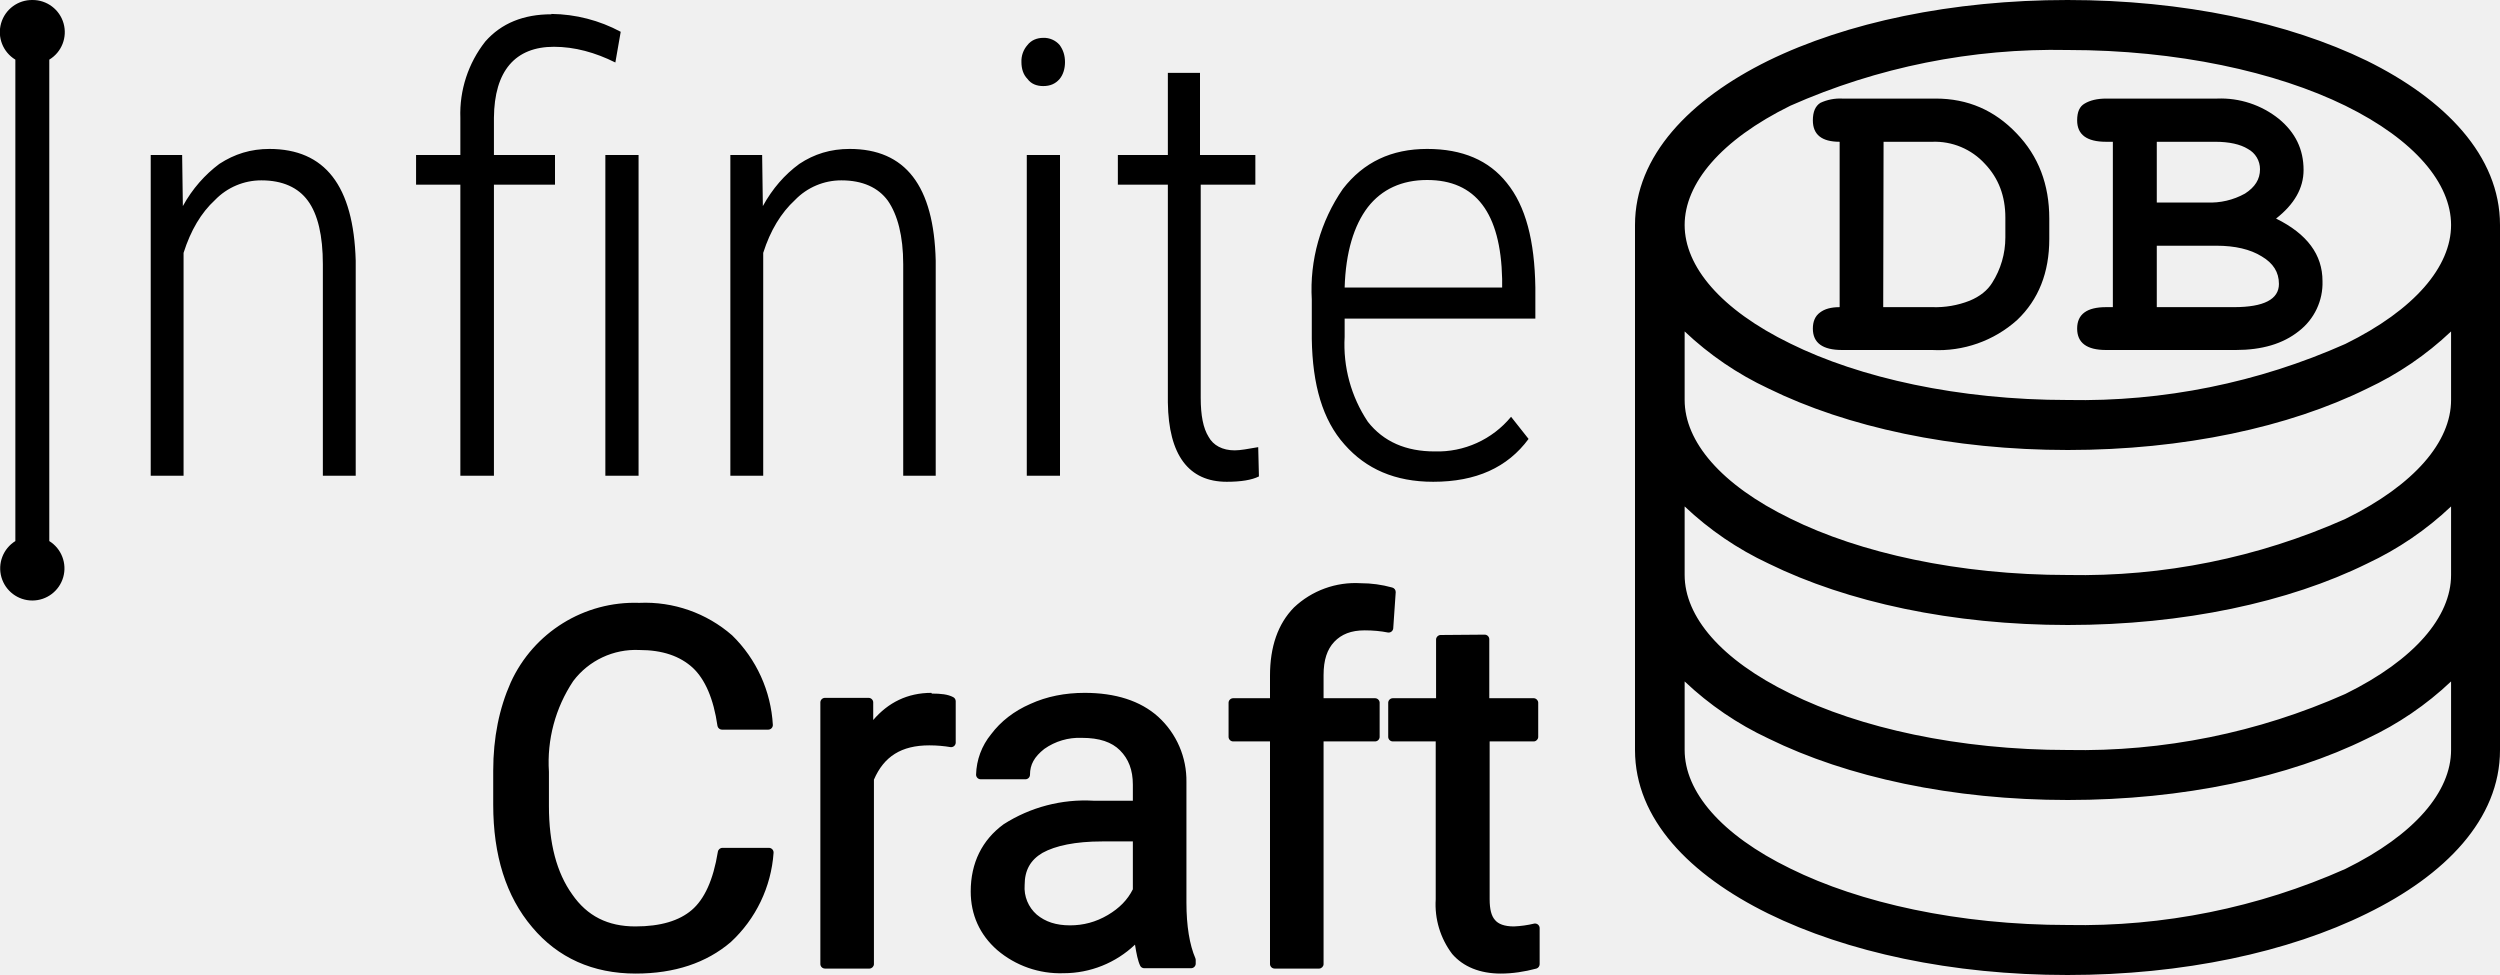
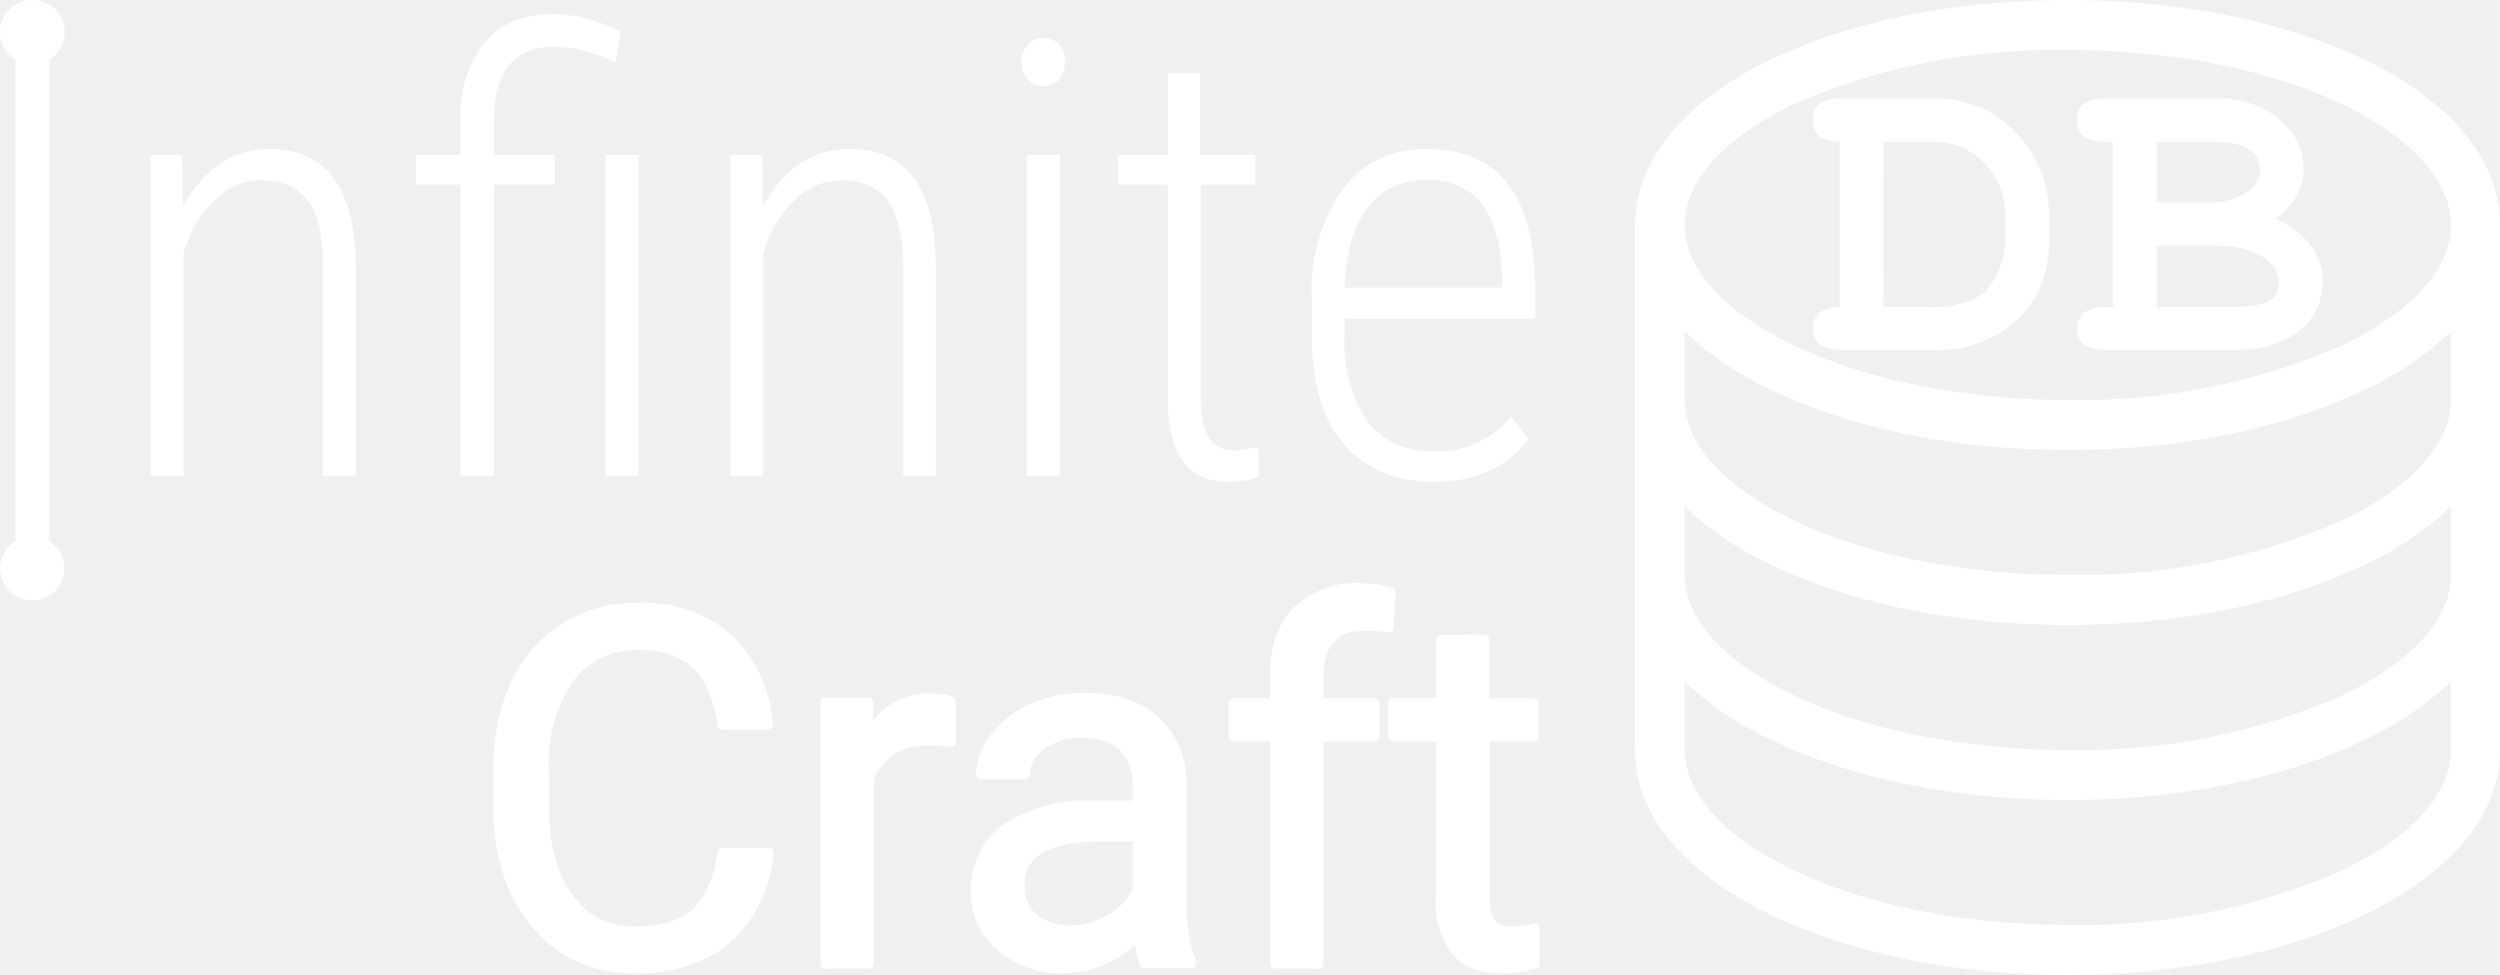
<svg xmlns="http://www.w3.org/2000/svg" width="700" height="273" xml:space="preserve" style="clip-rule:evenodd;fill-rule:evenodd;stroke-linecap:round;stroke-linejoin:round;stroke-miterlimit:1.5">
-   <path style="fill:currentColor;fill-opacity:1;fill-rule:nonzero;stroke-width:170.092" d="M578.9 0c-32.4 0-61.9 6.3-83.8 17-21.9 10.8-37.3 26.6-37.3 46v147c0 19.4 15.4 35 37.3 45.8 22 10.8 51.4 17.2 83.8 17.2s61.9-6.4 83.8-17.2c21.9-10.7 37.3-26.4 37.3-45.8V63c0-19.4-15.4-35.2-37.3-46-22-10.7-51.4-17-83.8-17ZM9.1 0a9 9 0 0 0-4.8 16.7v134.8a9 9 0 1 0 9.5 0V16.7A9 9 0 0 0 9.1 0zm145.3 4c-7.8 0-14 2.5-18.5 7.6a32.7 32.7 0 0 0-7 21.4v10.4h-12.4v8.3h12.4v81.5h9.4V51.7h17.1v-8.3h-17.1V33c.1-13.2 6-19.9 16.8-19.9 5.8 0 11.6 1.6 17.2 4.4l1.5-8.6a42 42 0 0 0-19.4-5Zm137.7 6.6c-1.8 0-3.4.7-4.4 2a6.8 6.8 0 0 0-1.7 4.8c0 1.8.5 3.5 1.7 4.7 1 1.4 2.6 2 4.4 2 1.9 0 3.4-.6 4.6-2 1-1.2 1.5-2.9 1.5-4.7 0-1.9-.5-3.4-1.5-4.8a5.8 5.8 0 0 0-4.6-2zM579 14c30.6 0 58.3 6.1 77.7 15.6 19.5 9.6 29.6 21.8 29.6 33.4 0 11.6-10.1 23.7-29.6 33.3A182.3 182.3 0 0 1 579 112c-30.6 0-58.3-6.2-77.7-15.8-19.5-9.5-29.6-21.6-29.6-33.2 0-11.6 10.1-23.8 29.6-33.4A182.4 182.4 0 0 1 578.9 14Zm-252 6.4v23h-14v8.3h14v61c.2 14.7 5.8 22.2 16.5 22.2 4 0 7-.5 9-1.5l-.2-8.2c-2.9.5-5 .9-6.6.9-3.4 0-6-1.4-7.3-3.8-1.5-2.4-2.2-6-2.2-10.9V51.7h15.3v-8.3H336v-23Zm188.8 7.2a13 13 0 0 0-6.1 1.2c-1.4.9-2.1 2.5-2.1 4.9 0 4 2.5 6 7.5 6V86c-2.4 0-4.2.5-5.5 1.5-1.4 1-2 2.6-2 4.5 0 4 2.7 6 8.2 6H541a33 33 0 0 0 23.8-8.4c6-5.7 9-13.3 9-22.7v-5.7c0-9.5-3-17.5-9.2-23.9-6.1-6.4-13.6-9.7-22.6-9.7zm74 0c-2.6 0-4.6.5-6.1 1.4-1.4.8-2.1 2.3-2.1 4.7 0 4 2.7 6 8.1 6h1.9V86h-1.9c-5.4 0-8.1 2-8.1 6s2.7 6 8.1 6H626c7.3 0 13.2-1.7 17.7-5.3a17 17 0 0 0 6.6-14c0-7.4-4.3-13.2-13-17.5 5.1-4 7.7-8.5 7.7-13.6 0-5.8-2.3-10.5-6.9-14.3a26 26 0 0 0-17.3-5.7zm-62.4 12.1H541a19 19 0 0 1 14.8 6.2c3.8 4 5.7 9 5.7 15v5.6a23.6 23.6 0 0 1-3.7 12.7c-1.3 2.1-3.4 3.8-6.3 5A26.1 26.1 0 0 1 541 86h-13.7zm76.5 0h16.4c3.9 0 7 .7 9.1 2a6.4 6.4 0 0 1 3.4 5.7c0 2.8-1.4 5-4.2 6.8a20 20 0 0 1-10.7 2.5h-14Zm-528.4 2c-5.3 0-9.8 1.4-14.1 4.2-4 3-7.5 6.9-10.2 11.8l-.2-14.3h-8.8v89.8h9.2V70.8c2-6.3 4.9-11.2 8.8-14.8a18 18 0 0 1 13-5.5c5.9 0 10.3 2 13 5.7C89 60 90.4 66 90.4 74v59.2h9.2V73C99 52 91 41.7 75.4 41.7Zm162.4 0c-5.3 0-9.9 1.4-14.1 4.2-4.1 3-7.5 6.9-10.2 11.8l-.2-14.3h-8.9v89.8h9.2V70.8c2-6.3 5-11.2 8.9-14.8a18 18 0 0 1 13-5.5c5.9 0 10.3 2 13 5.7 2.7 3.9 4.3 9.8 4.3 17.8v59.2h9.1V73c-.5-21-8.5-31.3-24.1-31.3Zm161.7 0c-10 0-17.8 3.7-23.6 11.2a49.6 49.6 0 0 0-8.7 31v11c.2 12.8 3 22.7 9.2 29.6 6 6.8 14.1 10.4 24.8 10.4 12 0 20.8-4 26.7-12l-4.9-6.2a26.7 26.7 0 0 1-21.4 9.7c-8 0-14.3-2.7-18.7-8.3a38.9 38.9 0 0 1-6.5-23.8v-5.1h53.4v-8.7c-.2-13.1-2.7-22.8-8-29.3-5-6.3-12.4-9.5-22.3-9.5zm-230.1 1.7v89.8h9.3V43.4Zm118 0v89.8h9.3V43.4Zm112.1 7c13.6 0 20.6 9.2 21 27.7v2.4h-44.1c.3-9.9 2.6-17.4 6.5-22.5 3.9-5 9.5-7.6 16.6-7.6zm204.3 18.4h16.7c5.2 0 9.5 1 12.7 3 3.2 1.9 4.8 4.4 4.8 7.7 0 4.3-4.2 6.5-12.6 6.5h-21.6Zm-132.2 24a89 89 0 0 0 23.5 16c22 10.8 51.4 17.2 83.8 17.2s61.9-6.4 83.8-17.2a89 89 0 0 0 23.5-16V112c0 11.6-10.1 23.7-29.6 33.3A182.3 182.3 0 0 1 579 161c-30.6 0-58.3-6.2-77.7-15.8-19.5-9.5-29.6-21.6-29.6-33.2Zm0 49a89 89 0 0 0 23.5 16c22 10.8 51.4 17.2 83.8 17.2s61.9-6.4 83.8-17.2a89 89 0 0 0 23.5-16V161c0 11.6-10.1 23.7-29.6 33.3A182.3 182.3 0 0 1 579 210c-30.6 0-58.3-6.2-77.7-15.8-19.5-9.5-29.6-21.6-29.6-33.2ZM381 163.3a25 25 0 0 0-18.7 6.8c-4.5 4.6-6.7 11-6.7 19.1v6.3h-10.3a1.3 1.3 0 0 0-1.3 1.2v9.7a1.3 1.3 0 0 0 1.3 1.2h10.3V270a1.3 1.3 0 0 0 1.3 1.2h12.5a1.3 1.3 0 0 0 1.2-1.2v-62.4H385a1.3 1.3 0 0 0 1.3-1.2v-9.7a1.3 1.3 0 0 0-1.3-1.2h-14.4V189c0-4.2 1-7.2 3-9.3 2-2.1 4.7-3.2 8.5-3.2 2.3 0 4.5.2 6.5.6a1.3 1.3 0 0 0 1.5-1.1l.7-10.2a1.3 1.3 0 0 0-1-1.3c-2.9-.8-5.8-1.2-8.8-1.2zm-202 5.5a38.1 38.1 0 0 0-36 22.3c-3.2 7.2-4.9 15.4-4.9 24.7v9.5c0 14.2 3.6 25.7 10.9 34.3 7.2 8.6 17 13 29 13 10.9 0 19.8-3 26.6-8.8a37.6 37.6 0 0 0 12-25 1.3 1.3 0 0 0-1.3-1.4h-13a1.3 1.3 0 0 0-1.3 1.1c-1.3 8-3.8 13.3-7.3 16.3s-8.7 4.6-15.8 4.6c-7.7 0-13.5-2.9-17.7-9-4.3-6-6.5-14.2-6.5-24.7v-9.6a41 41 0 0 1 6.8-25.4A21.9 21.9 0 0 1 179 182c6.5 0 11.4 1.7 15 5 3.4 3.2 5.8 8.6 6.9 16.3a1.3 1.3 0 0 0 1.2 1h13a1.3 1.3 0 0 0 1.3-1.3 38 38 0 0 0-11.4-25.1 37 37 0 0 0-26-9.1zm224.3 9a1.3 1.3 0 0 0-1.2 1.2v16.5h-12.1a1.3 1.3 0 0 0-1.3 1.2v9.7a1.3 1.3 0 0 0 1.3 1.2h12v44.2a23 23 0 0 0 4.6 15.3c3.1 3.6 7.8 5.5 13.6 5.5 3.3 0 6.6-.5 10-1.4a1.3 1.3 0 0 0 .9-1.2v-10.2a1.3 1.3 0 0 0-1.5-1.2 30 30 0 0 1-5.7.8c-2.7 0-4.4-.7-5.3-1.8-1-1.1-1.5-3-1.5-5.8v-44.2h12.4a1.3 1.3 0 0 0 1.2-1.2v-9.7a1.3 1.3 0 0 0-1.2-1.2H417V179a1.3 1.3 0 0 0-1.3-1.3zm68.4 13a89 89 0 0 0 23.5 16c22 10.8 51.4 17.2 83.8 17.2s61.9-6.4 83.8-17.2a89 89 0 0 0 23.5-16V210c0 11.6-10.1 23.7-29.6 33.3A182.3 182.3 0 0 1 579 259c-30.6 0-58.3-6.2-77.7-15.8-19.5-9.5-29.6-21.6-29.6-33.2ZM260.8 194c-6.7 0-12.1 2.7-16.3 7.6v-5a1.3 1.3 0 0 0-1.3-1.2H231a1.3 1.3 0 0 0-1.3 1.2V270a1.3 1.3 0 0 0 1.3 1.2h12.5a1.3 1.3 0 0 0 1.2-1.2v-51.7c2.8-6.5 7.7-9.6 15.5-9.6 2.2 0 4.2.2 6 .5a1.3 1.3 0 0 0 1.4-1.2v-11.7a1.3 1.3 0 0 0-.7-1.1c-1.5-.8-3.5-1-6-1zm42.9 0c-5.5 0-10.6 1-15.2 3.1-4.6 2-8.3 4.9-11 8.5a18.6 18.6 0 0 0-4.2 11.3 1.3 1.3 0 0 0 1.3 1.3h12.6a1.3 1.3 0 0 0 1.2-1.3c0-2.8 1.2-5 4-7.2a17 17 0 0 1 10.5-3.1c5 0 8.4 1.2 10.7 3.5 2.4 2.4 3.6 5.5 3.6 9.6v4.5h-11a42.2 42.2 0 0 0-25.2 6.6c-6 4.4-9.2 10.8-9.2 18.8 0 6.5 2.5 12.1 7.4 16.4a27.2 27.2 0 0 0 18.6 6.5 29 29 0 0 0 20-8c.4 2.5.8 4.6 1.5 6a1.3 1.3 0 0 0 1 .6h13.2a1.3 1.3 0 0 0 1.3-1.2v-1.1a1.3 1.3 0 0 0-.1-.5c-1.6-3.7-2.5-9-2.5-15.6v-33.7a24.2 24.2 0 0 0-7.9-18.3c-5-4.5-12-6.7-20.6-6.7zm5 41.6h8.5V249c-1.5 3-3.8 5.3-7 7.2-3.4 2-6.9 2.9-10.6 2.9-3.9 0-6.9-1-9.3-3a10 10 0 0 1-3.4-8.3c0-4.1 1.6-7 5-9 3.6-2 9.2-3.2 16.7-3.2z" />
+   <path style="fill:#FFF;fill-opacity:1;fill-rule:nonzero;stroke-width:170.092" d="M578.9 0c-32.4 0-61.9 6.3-83.8 17-21.9 10.8-37.3 26.6-37.3 46v147c0 19.4 15.4 35 37.3 45.8 22 10.8 51.4 17.2 83.8 17.2s61.9-6.4 83.8-17.2c21.9-10.7 37.3-26.4 37.3-45.8V63c0-19.4-15.4-35.2-37.3-46-22-10.7-51.4-17-83.8-17ZM9.1 0a9 9 0 0 0-4.8 16.7v134.8a9 9 0 1 0 9.5 0V16.7A9 9 0 0 0 9.1 0zm145.3 4c-7.8 0-14 2.5-18.5 7.6a32.7 32.7 0 0 0-7 21.4v10.4h-12.4v8.3h12.4v81.5h9.4V51.7h17.1v-8.3h-17.1V33c.1-13.2 6-19.9 16.8-19.9 5.8 0 11.6 1.6 17.2 4.4l1.5-8.6a42 42 0 0 0-19.4-5Zm137.7 6.6c-1.8 0-3.4.7-4.4 2a6.8 6.8 0 0 0-1.7 4.8c0 1.8.5 3.5 1.7 4.7 1 1.4 2.6 2 4.4 2 1.9 0 3.4-.6 4.6-2 1-1.2 1.5-2.9 1.5-4.7 0-1.9-.5-3.4-1.5-4.8a5.8 5.8 0 0 0-4.6-2zM579 14c30.6 0 58.3 6.1 77.7 15.6 19.5 9.6 29.6 21.8 29.6 33.4 0 11.6-10.1 23.7-29.6 33.3A182.3 182.3 0 0 1 579 112c-30.6 0-58.3-6.2-77.7-15.8-19.5-9.5-29.6-21.6-29.6-33.2 0-11.6 10.1-23.8 29.6-33.4A182.4 182.4 0 0 1 578.9 14Zm-252 6.4v23h-14v8.3h14v61c.2 14.7 5.8 22.2 16.5 22.2 4 0 7-.5 9-1.5l-.2-8.2c-2.9.5-5 .9-6.6.9-3.4 0-6-1.4-7.3-3.8-1.5-2.4-2.2-6-2.2-10.9V51.7h15.3v-8.3H336v-23Zm188.8 7.2a13 13 0 0 0-6.1 1.2c-1.4.9-2.1 2.5-2.1 4.9 0 4 2.5 6 7.5 6V86c-2.4 0-4.2.5-5.5 1.5-1.4 1-2 2.6-2 4.5 0 4 2.7 6 8.2 6H541a33 33 0 0 0 23.8-8.4c6-5.7 9-13.3 9-22.7v-5.7c0-9.5-3-17.5-9.2-23.9-6.1-6.4-13.6-9.7-22.6-9.7zm74 0c-2.6 0-4.6.5-6.1 1.4-1.4.8-2.1 2.3-2.1 4.7 0 4 2.7 6 8.1 6h1.9V86h-1.9c-5.4 0-8.1 2-8.1 6s2.7 6 8.1 6H626c7.3 0 13.2-1.7 17.7-5.3a17 17 0 0 0 6.6-14c0-7.4-4.3-13.2-13-17.5 5.1-4 7.7-8.5 7.7-13.6 0-5.8-2.3-10.5-6.9-14.3a26 26 0 0 0-17.3-5.7zm-62.4 12.1H541a19 19 0 0 1 14.8 6.2c3.8 4 5.7 9 5.7 15v5.6a23.6 23.6 0 0 1-3.7 12.7c-1.3 2.1-3.4 3.8-6.3 5A26.1 26.1 0 0 1 541 86h-13.7zm76.5 0h16.4c3.9 0 7 .7 9.1 2a6.4 6.4 0 0 1 3.4 5.7c0 2.8-1.4 5-4.2 6.8a20 20 0 0 1-10.7 2.5h-14Zm-528.4 2c-5.3 0-9.8 1.4-14.1 4.2-4 3-7.5 6.9-10.2 11.8l-.2-14.3h-8.8v89.8h9.2V70.8c2-6.3 4.9-11.2 8.8-14.8a18 18 0 0 1 13-5.5c5.9 0 10.3 2 13 5.7C89 60 90.4 66 90.4 74v59.2h9.2V73C99 52 91 41.7 75.4 41.7Zm162.4 0c-5.3 0-9.9 1.4-14.1 4.2-4.1 3-7.5 6.9-10.2 11.8l-.2-14.3h-8.9v89.8h9.2V70.8c2-6.3 5-11.2 8.9-14.8a18 18 0 0 1 13-5.5c5.9 0 10.3 2 13 5.7 2.7 3.9 4.3 9.8 4.3 17.8v59.2h9.1V73c-.5-21-8.5-31.3-24.1-31.3Zm161.7 0c-10 0-17.8 3.7-23.6 11.2a49.6 49.6 0 0 0-8.7 31v11c.2 12.8 3 22.7 9.2 29.6 6 6.8 14.1 10.4 24.8 10.4 12 0 20.8-4 26.7-12l-4.9-6.2a26.7 26.7 0 0 1-21.4 9.7c-8 0-14.3-2.7-18.7-8.3a38.9 38.9 0 0 1-6.5-23.8v-5.1h53.4v-8.7c-.2-13.1-2.7-22.8-8-29.3-5-6.3-12.4-9.5-22.3-9.5zm-230.1 1.7v89.8h9.3V43.4Zm118 0v89.8h9.3V43.4Zm112.1 7c13.6 0 20.6 9.2 21 27.7v2.4h-44.1c.3-9.9 2.6-17.4 6.5-22.5 3.9-5 9.5-7.6 16.6-7.6zm204.3 18.4h16.7c5.2 0 9.5 1 12.7 3 3.2 1.9 4.8 4.4 4.8 7.7 0 4.3-4.2 6.5-12.6 6.5h-21.6Zm-132.2 24a89 89 0 0 0 23.5 16c22 10.8 51.4 17.2 83.8 17.2s61.9-6.4 83.8-17.2a89 89 0 0 0 23.5-16V112c0 11.6-10.1 23.7-29.6 33.3A182.3 182.3 0 0 1 579 161c-30.6 0-58.3-6.2-77.7-15.8-19.5-9.5-29.6-21.6-29.6-33.2Zm0 49a89 89 0 0 0 23.5 16c22 10.8 51.4 17.2 83.8 17.2s61.9-6.4 83.8-17.2a89 89 0 0 0 23.5-16V161c0 11.6-10.1 23.7-29.6 33.3A182.3 182.3 0 0 1 579 210c-30.6 0-58.3-6.2-77.7-15.8-19.5-9.5-29.6-21.6-29.6-33.2ZM381 163.3a25 25 0 0 0-18.7 6.8c-4.5 4.6-6.7 11-6.7 19.1v6.3h-10.3a1.3 1.3 0 0 0-1.3 1.2v9.7a1.3 1.3 0 0 0 1.3 1.2h10.3V270a1.3 1.3 0 0 0 1.3 1.2h12.5a1.3 1.3 0 0 0 1.2-1.2v-62.4H385a1.3 1.3 0 0 0 1.3-1.2v-9.7a1.3 1.3 0 0 0-1.3-1.2h-14.4V189c0-4.2 1-7.2 3-9.3 2-2.1 4.7-3.2 8.5-3.2 2.3 0 4.5.2 6.5.6a1.3 1.3 0 0 0 1.5-1.1l.7-10.2a1.3 1.3 0 0 0-1-1.3c-2.9-.8-5.8-1.2-8.8-1.2zm-202 5.5a38.1 38.1 0 0 0-36 22.3c-3.2 7.2-4.9 15.4-4.9 24.7v9.5c0 14.2 3.6 25.7 10.9 34.3 7.2 8.6 17 13 29 13 10.9 0 19.8-3 26.6-8.8a37.6 37.6 0 0 0 12-25 1.3 1.3 0 0 0-1.3-1.4h-13a1.3 1.3 0 0 0-1.3 1.1c-1.3 8-3.8 13.3-7.3 16.3s-8.7 4.6-15.8 4.6c-7.7 0-13.5-2.9-17.7-9-4.3-6-6.5-14.2-6.5-24.7v-9.6a41 41 0 0 1 6.8-25.4A21.9 21.9 0 0 1 179 182c6.5 0 11.4 1.7 15 5 3.4 3.2 5.8 8.6 6.9 16.3a1.3 1.3 0 0 0 1.2 1h13a1.3 1.3 0 0 0 1.3-1.3 38 38 0 0 0-11.4-25.1 37 37 0 0 0-26-9.1zm224.3 9a1.3 1.3 0 0 0-1.2 1.2v16.5h-12.1a1.3 1.3 0 0 0-1.3 1.2v9.7a1.3 1.3 0 0 0 1.3 1.2h12v44.2a23 23 0 0 0 4.6 15.3c3.1 3.6 7.8 5.5 13.6 5.5 3.3 0 6.6-.5 10-1.4a1.3 1.3 0 0 0 .9-1.2v-10.2a1.3 1.3 0 0 0-1.5-1.2 30 30 0 0 1-5.7.8c-2.7 0-4.4-.7-5.3-1.8-1-1.1-1.5-3-1.5-5.8v-44.2h12.4a1.3 1.3 0 0 0 1.2-1.2v-9.7a1.3 1.3 0 0 0-1.2-1.2H417V179a1.3 1.3 0 0 0-1.3-1.3zm68.4 13a89 89 0 0 0 23.5 16c22 10.8 51.4 17.2 83.8 17.2s61.9-6.4 83.8-17.2a89 89 0 0 0 23.5-16V210c0 11.6-10.1 23.7-29.6 33.3A182.3 182.3 0 0 1 579 259c-30.6 0-58.3-6.2-77.7-15.8-19.5-9.5-29.6-21.6-29.6-33.2ZM260.8 194c-6.7 0-12.1 2.7-16.3 7.6v-5a1.3 1.3 0 0 0-1.3-1.2H231a1.3 1.3 0 0 0-1.3 1.2V270a1.3 1.3 0 0 0 1.3 1.2h12.5a1.3 1.3 0 0 0 1.2-1.2v-51.7c2.8-6.5 7.7-9.6 15.5-9.6 2.2 0 4.2.2 6 .5a1.3 1.3 0 0 0 1.4-1.2v-11.7a1.3 1.3 0 0 0-.7-1.1c-1.5-.8-3.5-1-6-1zm42.9 0c-5.5 0-10.6 1-15.2 3.1-4.6 2-8.3 4.9-11 8.5a18.6 18.6 0 0 0-4.2 11.3 1.3 1.3 0 0 0 1.3 1.3h12.6a1.3 1.3 0 0 0 1.2-1.3c0-2.8 1.2-5 4-7.2a17 17 0 0 1 10.5-3.1c5 0 8.4 1.2 10.7 3.5 2.4 2.4 3.6 5.5 3.6 9.6v4.5h-11a42.2 42.2 0 0 0-25.2 6.6c-6 4.4-9.2 10.8-9.2 18.8 0 6.5 2.5 12.1 7.4 16.4a27.2 27.2 0 0 0 18.6 6.5 29 29 0 0 0 20-8c.4 2.5.8 4.6 1.5 6a1.3 1.3 0 0 0 1 .6h13.2a1.3 1.3 0 0 0 1.3-1.2v-1.1a1.3 1.3 0 0 0-.1-.5c-1.6-3.7-2.5-9-2.5-15.6v-33.7a24.2 24.2 0 0 0-7.9-18.3c-5-4.5-12-6.7-20.6-6.7zm5 41.6h8.5V249c-1.5 3-3.8 5.3-7 7.2-3.4 2-6.9 2.9-10.6 2.9-3.9 0-6.9-1-9.3-3a10 10 0 0 1-3.4-8.3c0-4.1 1.6-7 5-9 3.6-2 9.2-3.2 16.7-3.2z" />
</svg>
